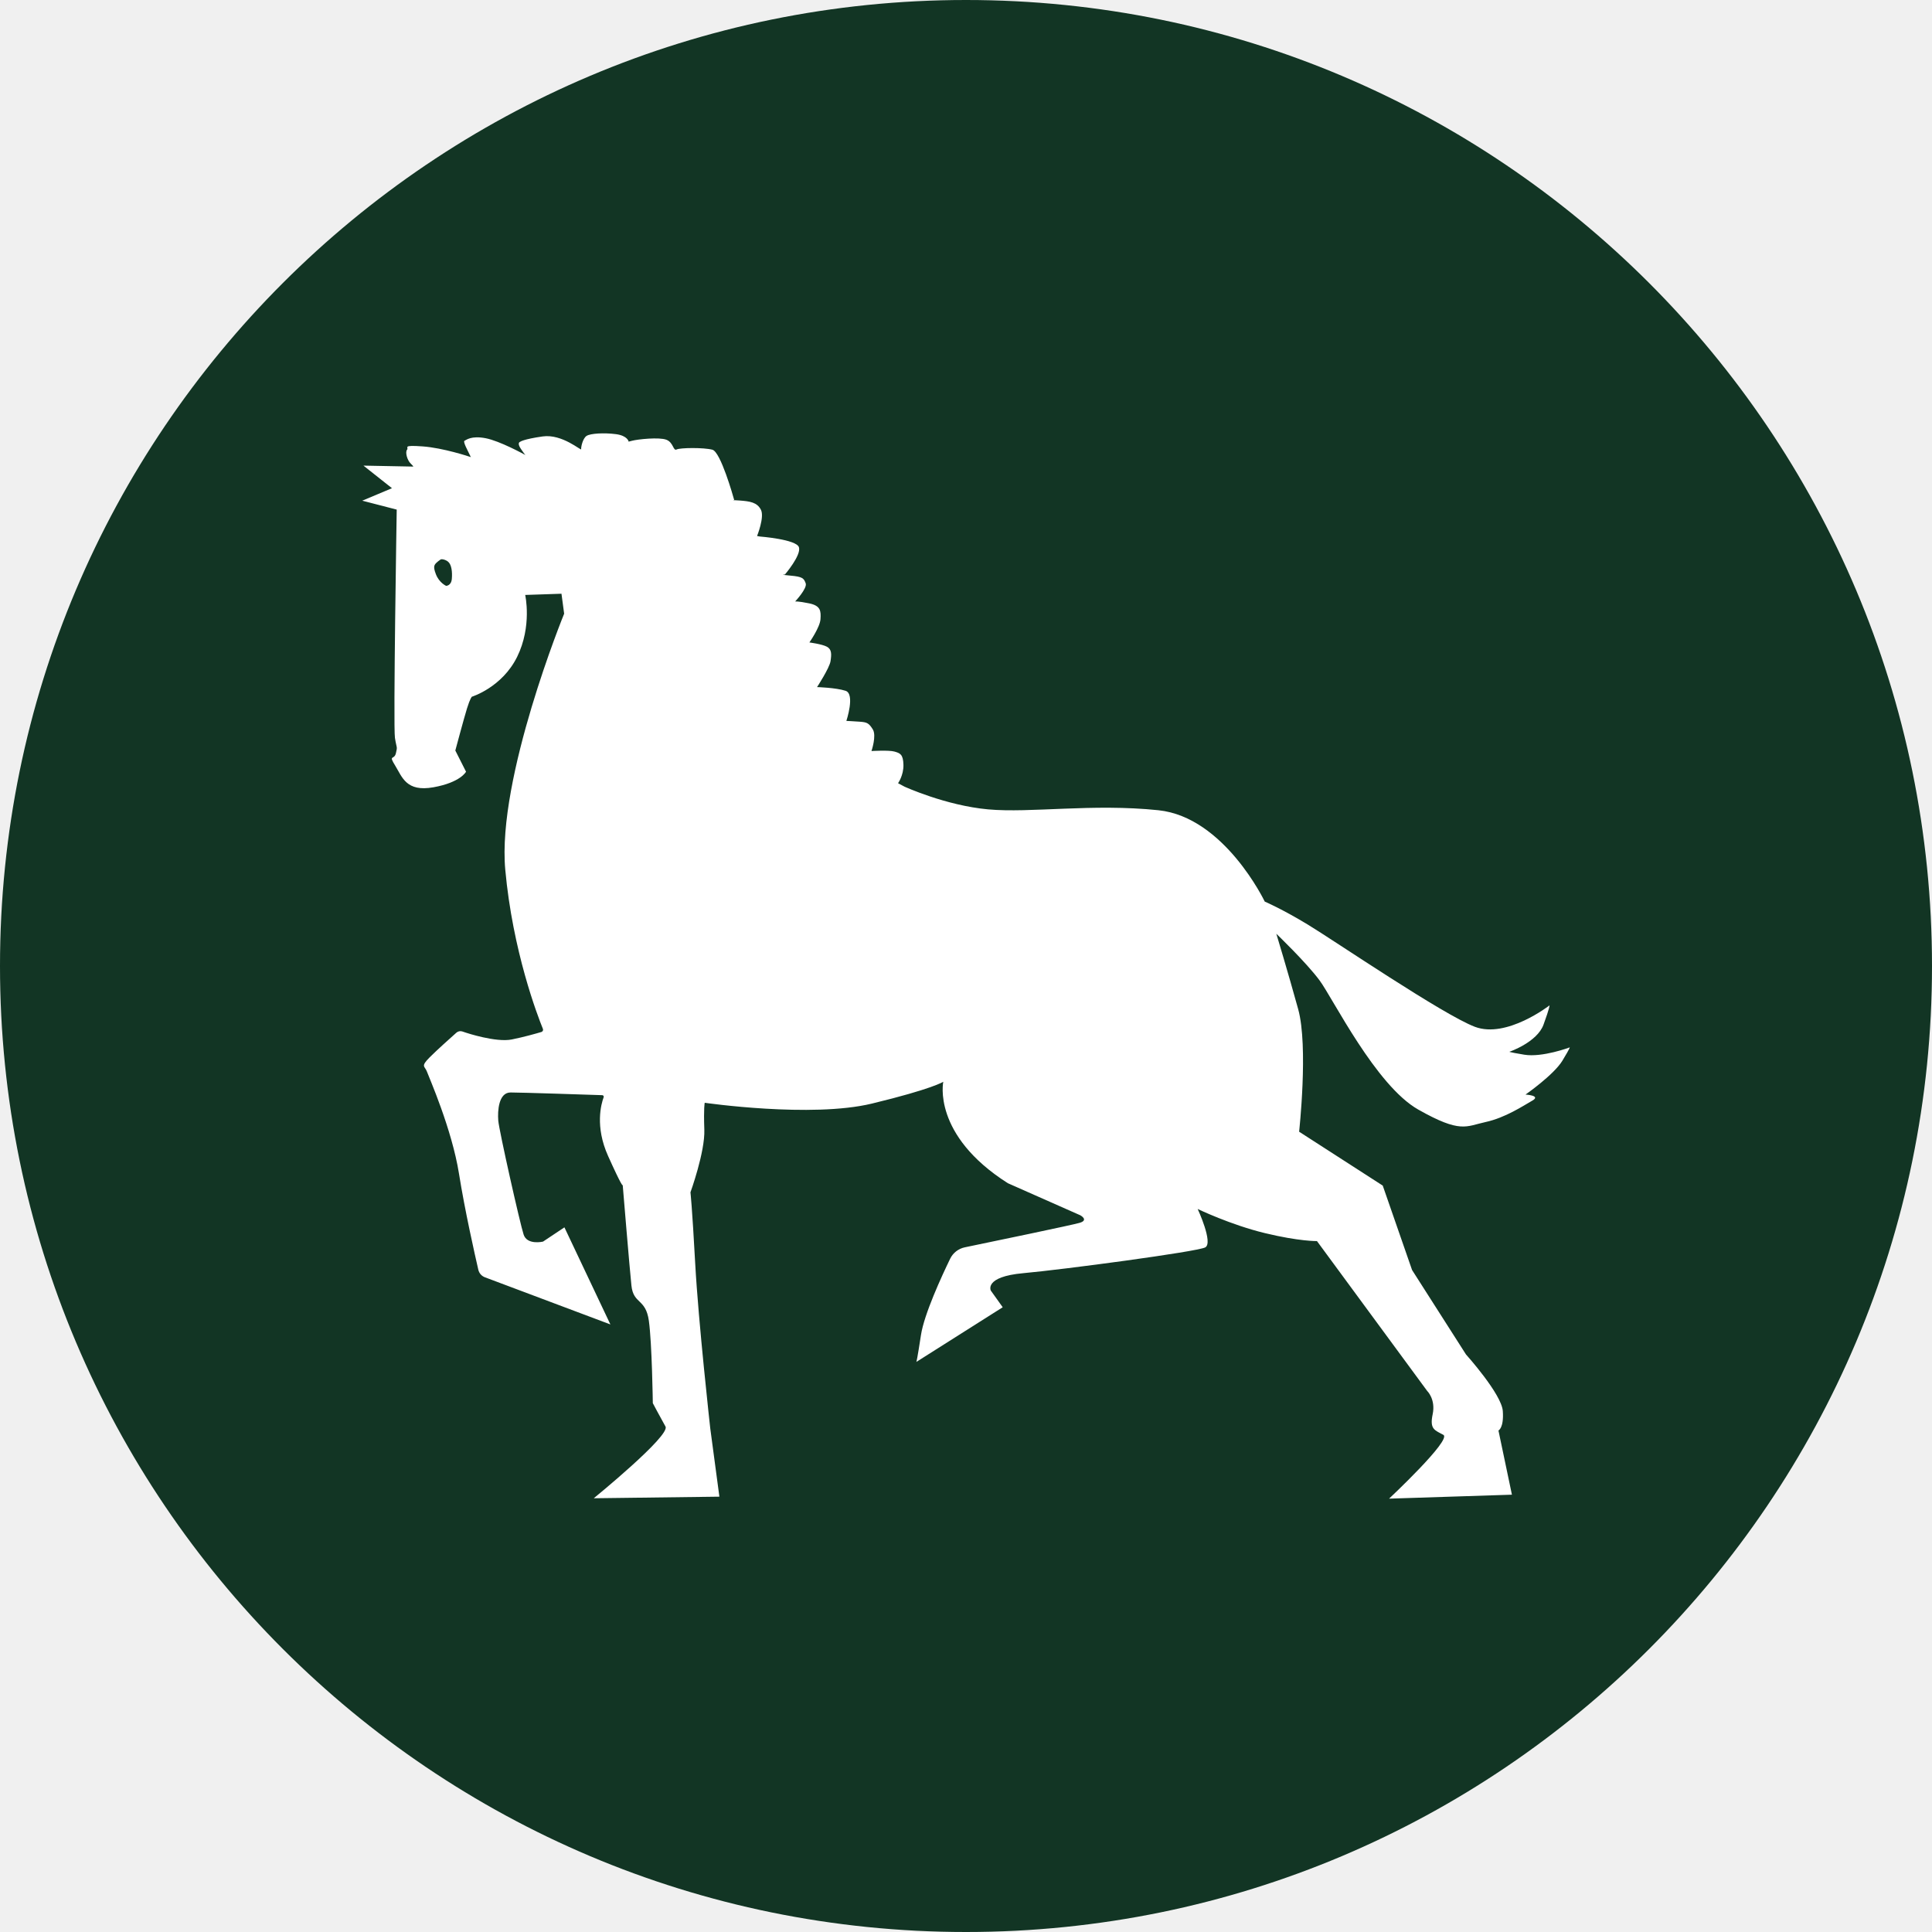
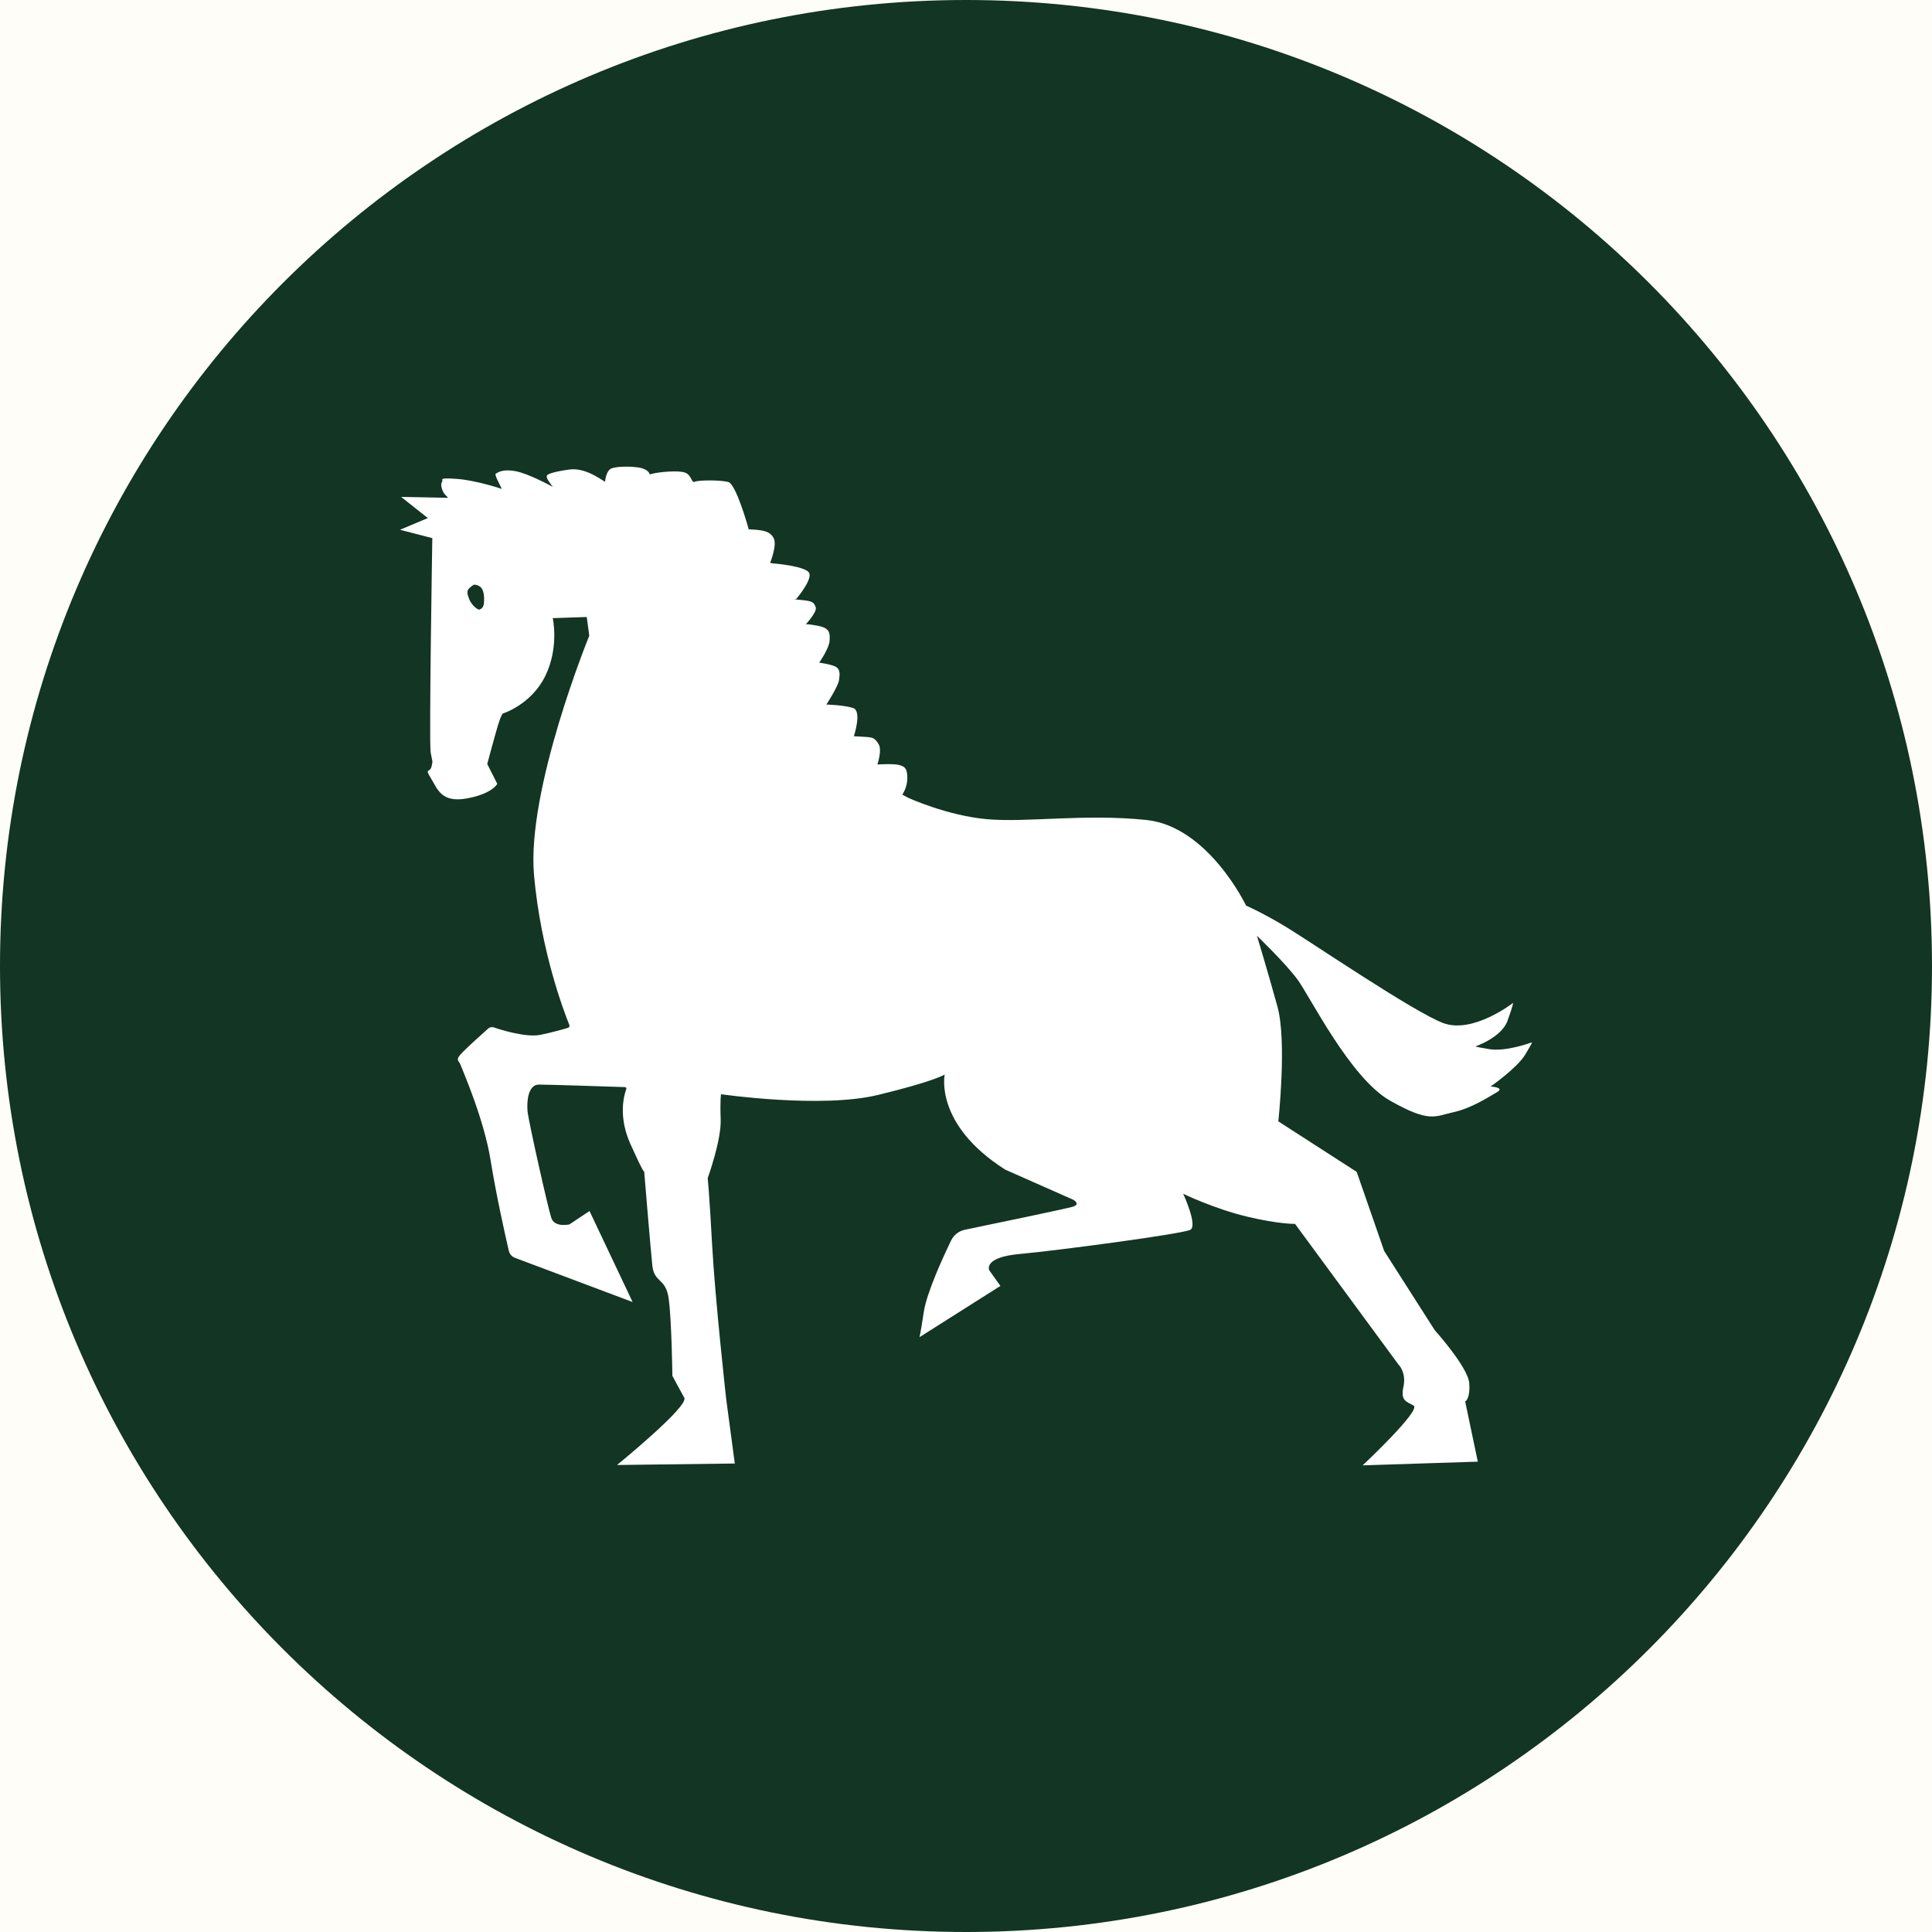
<svg xmlns="http://www.w3.org/2000/svg" viewBox="0 0 512 512" width="512" height="512">
+   <rect width="512" height="512" fill="#FFFDF7" />
  <circle cx="256" cy="256" r="256" fill="#123524" />
-   <g transform="translate(-90.820,10.834) scale(0.197737)">
+   <g transform="translate(-69.144,26.157) scale(0.185379)">
    <path fill="#FFFFFF" fill-rule="evenodd" clip-rule="evenodd" d="M1687.403,1770.481c-0.021,0.032 -0.028,0.018 -0.028,0.018l0.028,-0.018Zm-597.109,-1212.658c0.906,1.879 0.083,0.028 0.083,0.028c0,0 -0.028,-0.01 -0.083,-0.028c-0.263,-0.545 -0.67,-1.402 -1.285,-2.709c-2.737,-5.817 -9.58,-18.134 -7.185,-19.16c2.395,-1.026 8.896,-7.185 28.398,-3.421c18.764,3.621 50.832,21.179 53.232,22.503c0.122,0.1 0.143,0.079 0.143,0.079c-0,0 -0.049,-0.027 -0.143,-0.079c-0.367,-0.302 -1.648,-1.709 -6.016,-8.133c-5.817,-8.554 -1.026,-9.58 -1.026,-9.58c0,0 3.764,-3.421 30.109,-7.185c26.346,-3.764 52.007,19.845 51.665,17.107c-0.342,-2.737 2.053,-14.37 7.185,-17.792c5.132,-3.421 23.608,-4.448 39.347,-2.395c15.739,2.053 17.107,9.922 17.107,9.922c0,0 -3.079,1.026 4.448,-1.026c7.527,-2.053 36.61,-5.132 46.19,-1.369c9.58,3.764 8.896,15.397 13.686,13.002c4.79,-2.395 36.268,-2.737 47.901,0.342c11.068,2.93 27.71,61.914 29.301,67.641c-3.264,-0.089 0.123,0.446 0.123,0.446c0,0 -0.042,-0.154 -0.123,-0.446c1.258,0.034 3.502,0.161 7.309,0.446c13.686,1.026 23.266,2.395 28.398,12.317c5.132,9.922 -5.132,35.241 -5.132,35.241l3.764,0.684c0,0 48.927,3.764 52.349,14.37c3.421,10.607 -18.818,36.61 -18.818,36.61c0,0 -8.948,0.005 7.338,1.422c16.287,1.416 18.057,3.541 20.535,10.268c2.478,6.727 -14.162,24.43 -14.162,24.43c0,0 3.187,-0.708 18.765,2.478c15.579,3.187 15.933,10.268 15.224,21.243c-0.708,10.976 -14.87,31.157 -14.87,31.157c0,0 16.641,2.124 23.368,5.665c6.727,3.541 6.373,10.268 4.957,19.473c-1.416,9.205 -18.057,34.698 -18.057,34.698c0,0 25.138,0.708 38.238,4.957c13.1,4.249 1.062,40.363 1.062,40.363c0,0 8.497,0.354 18.057,1.062c9.56,0.708 12.038,1.77 17.349,10.268c5.311,8.497 -1.77,29.033 -1.77,29.033c0,0 23.368,-1.416 30.803,0.708c7.435,2.124 11.684,3.541 12.038,17.703c0.354,14.162 -7.213,24.716 -7.213,24.716l8.622,4.598c0,0 55.18,25.291 112.084,30.464c56.904,5.173 139.674,-8.047 228.191,1.15c88.517,9.197 142.548,122.43 142.548,122.43c0,0 22.992,9.771 58.054,31.039c35.062,21.267 181.058,120.706 223.593,136.8c42.534,16.094 100.013,-28.739 100.013,-28.739c0,0 0.575,2.299 -8.047,25.865c-8.622,23.566 -45.408,36.212 -45.408,36.212c0,0 -4.598,0 19.543,4.024c24.141,4.024 60.928,-9.771 60.928,-9.771c0,0 1.724,-1.15 -9.771,17.818c-11.496,18.968 -49.432,45.408 -49.432,45.408c0,0 21.267,1.15 9.197,8.047c-12.071,6.897 -36.212,22.992 -62.652,28.739c-26.44,5.748 -33.338,15.519 -90.242,-16.669c-56.904,-32.188 -114.383,-148.87 -132.201,-173.011c-17.818,-24.141 -58.054,-62.652 -58.054,-62.652c0,0 15.519,51.156 29.314,101.163c13.795,50.007 1.244,164.142 1.244,164.142l112.059,72.228l39.3,113.121l72.228,113.121c0,0 47.798,53.109 49.391,75.945c1.593,22.837 -5.842,26.023 -5.842,26.023l18.057,86.036l-164.637,5.311c0,0 84.443,-79.132 72.759,-85.505c-11.684,-6.373 -18.588,-7.435 -14.339,-27.616c4.249,-20.181 -7.435,-31.334 -7.435,-31.334l-147.642,-200.75c0,0 -23.368,0.531 -69.572,-10.622c-46.204,-11.153 -90.285,-32.396 -90.285,-32.396c0,0 21.243,45.673 10.091,51.515c-11.153,5.842 -190.66,29.741 -243.768,34.521c-53.109,4.78 -43.549,23.368 -43.549,23.368l15.933,22.306l-115.748,73.272c0.163,-0.246 1.159,-3.208 6.193,-36.096c4.28,-27.96 27.743,-78.753 39.113,-102.216c3.815,-7.839 11.04,-13.474 19.572,-15.266c37.833,-7.83 143.458,-29.769 153.901,-32.815c12.746,-3.718 1.062,-10.091 1.062,-10.091l-97.189,-43.018c-101.969,-64.792 -86.567,-135.958 -86.567,-135.958c0,0 -14.339,9.56 -95.595,29.21c-81.256,19.65 -224.118,-1.062 -224.118,-1.062c0,0 -1.593,6.373 -0.531,36.114c1.062,29.741 -18.588,83.912 -18.588,83.912c0,0 2.124,17.526 6.373,95.595c4.249,78.07 20.181,220.932 20.181,220.932l12.215,91.347l-168.354,2.124c0,0 103.031,-83.912 96.127,-96.127c-6.904,-12.215 -16.995,-31.334 -16.995,-31.334c0,0 -1.062,-80.194 -5.311,-110.466c-4.249,-30.272 -20.712,-21.775 -23.368,-47.267c-2.571,-24.685 -11.119,-128.052 -11.657,-134.573c0.005,-0.157 -0.027,-0.323 -0.027,-0.323c0,0 0.009,0.11 0.027,0.323c-0.028,0.963 -1.405,1.564 -19.677,-39.092c-17.704,-39.392 -9.219,-69.562 -5.896,-78.52c0.253,-0.625 0.185,-1.333 -0.182,-1.898c-0.367,-0.565 -0.987,-0.915 -1.66,-0.938c-17.627,-0.591 -108.533,-3.618 -122.909,-3.618c-15.933,0 -17.526,24.43 -16.464,37.707c1.062,13.277 29.231,138.492 34.017,152.849c4.786,14.357 25.959,9.322 25.959,9.322l28.679,-19.119l61.606,130.116l-168.168,-63.192c-4.429,-1.664 -7.735,-5.43 -8.812,-10.037c-4.737,-20.488 -18.123,-79.809 -25.894,-128.637c-9.56,-60.066 -40.363,-129.585 -43.018,-137.02c-2.655,-7.435 -9.028,-6.373 3.718,-19.119c9.893,-9.893 28.106,-26.186 35.762,-32.984c2.183,-1.939 5.236,-2.564 8.006,-1.64l5.093,1.698c0,0 39.831,13.277 61.075,9.028c16.266,-3.253 32.907,-8.001 39.811,-10.048c0.851,-0.257 1.553,-0.864 1.93,-1.67c0.377,-0.805 0.393,-1.733 0.044,-2.551c-7.112,-17.468 -40.496,-104.062 -50.441,-213.46c-11.153,-122.681 78.931,-342.915 78.931,-342.915l-3.589,-26.757l-48.619,1.631c0,0 9.463,41.766 -10.768,82.88c-20.231,41.114 -60.692,53.513 -60.692,53.513c0,0 -2.284,1.958 -6.526,15.662c-4.242,13.705 -15.662,56.45 -15.662,56.45l14.357,28.388c0,0 -7.179,14.357 -43.724,20.883c-36.546,6.526 -41.766,-13.705 -51.229,-29.041c-9.463,-15.336 -1.305,-6.852 0.979,-16.641c2.284,-9.789 1.085,-5.431 -1.305,-20.567c-2.39,-15.136 2.39,-305.906 2.39,-305.906l-46.204,-11.949l39.831,-16.729l-38.238,-30.272l65.993,1.277c0,0 2.737,1.026 -2.395,-3.764c-5.132,-4.79 -7.869,-15.739 -5.132,-18.818c2.737,-3.079 -7.527,-6.501 20.871,-4.448c27.608,1.996 62.653,13.692 64.583,14.342Zm-40.512,137.241c-8.989,6.422 -10.675,8.212 -6.296,19.708c4.38,11.496 13.686,15.602 13.686,15.602c0,0 6.843,0 7.664,-9.306c0.821,-9.306 -0.332,-19.091 -4.927,-22.992c-3.473,-2.949 -8.822,-3.943 -10.128,-3.011Z" />
  </g>
</svg>
